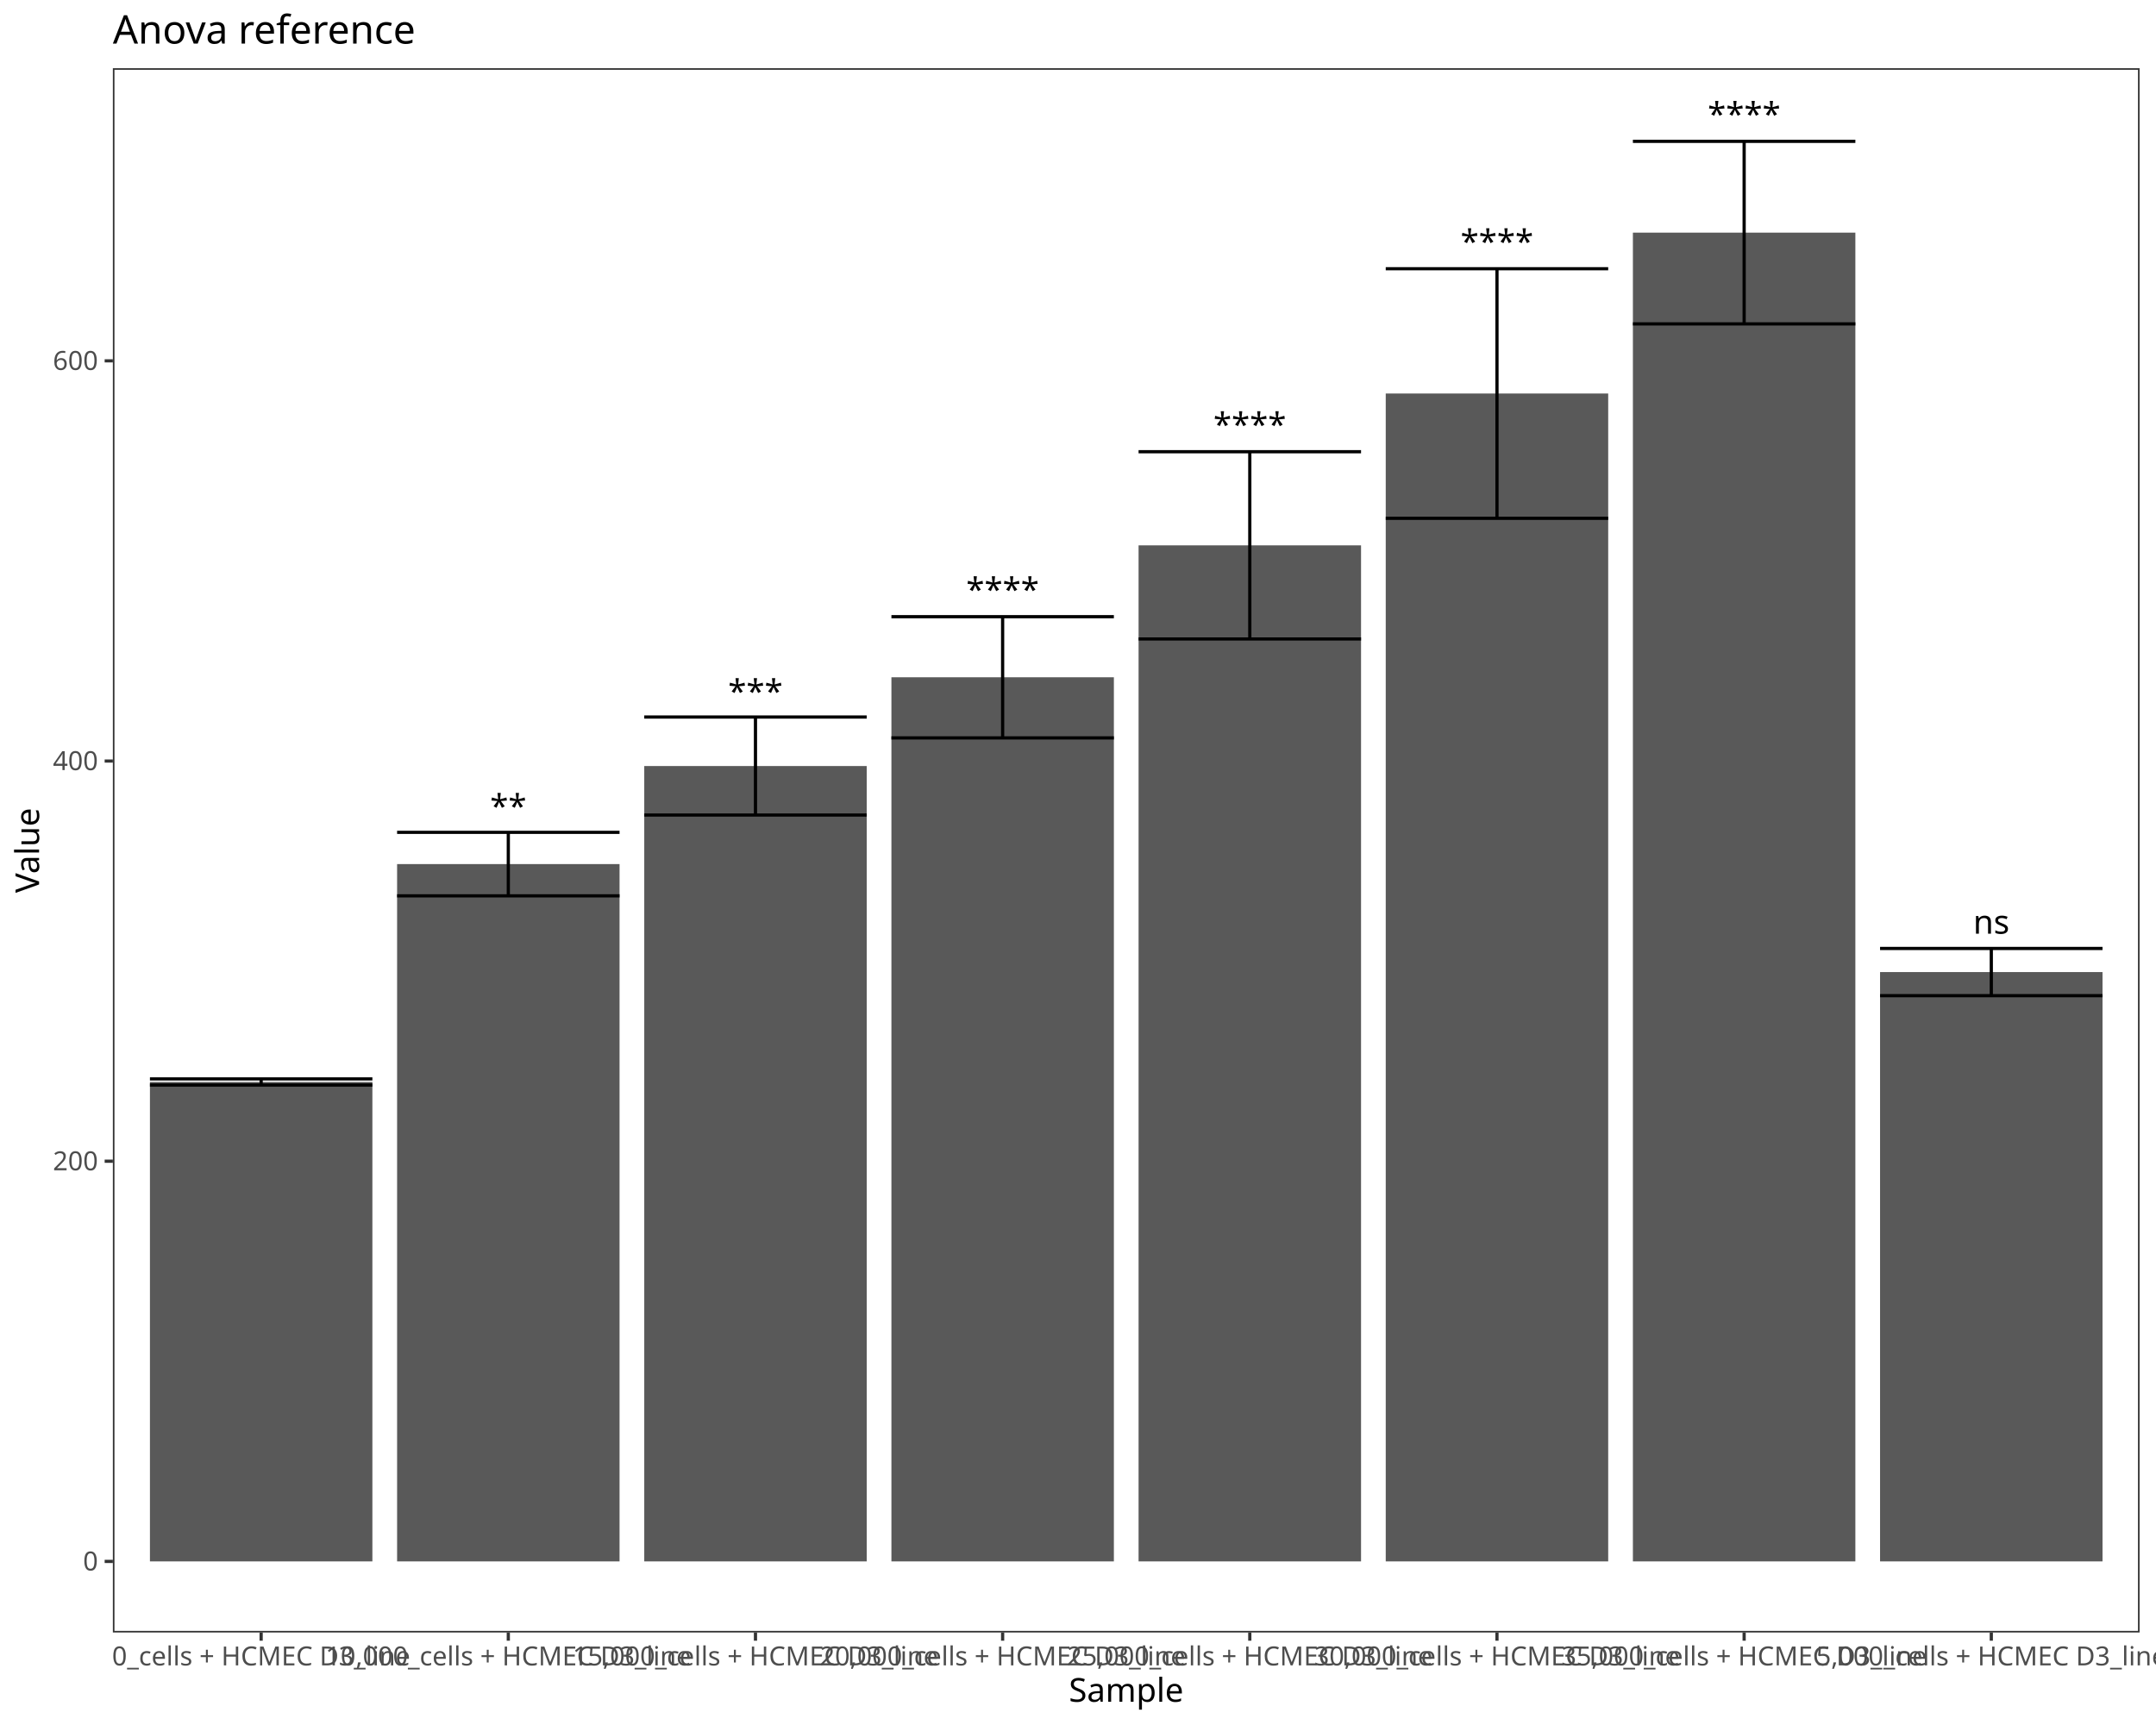
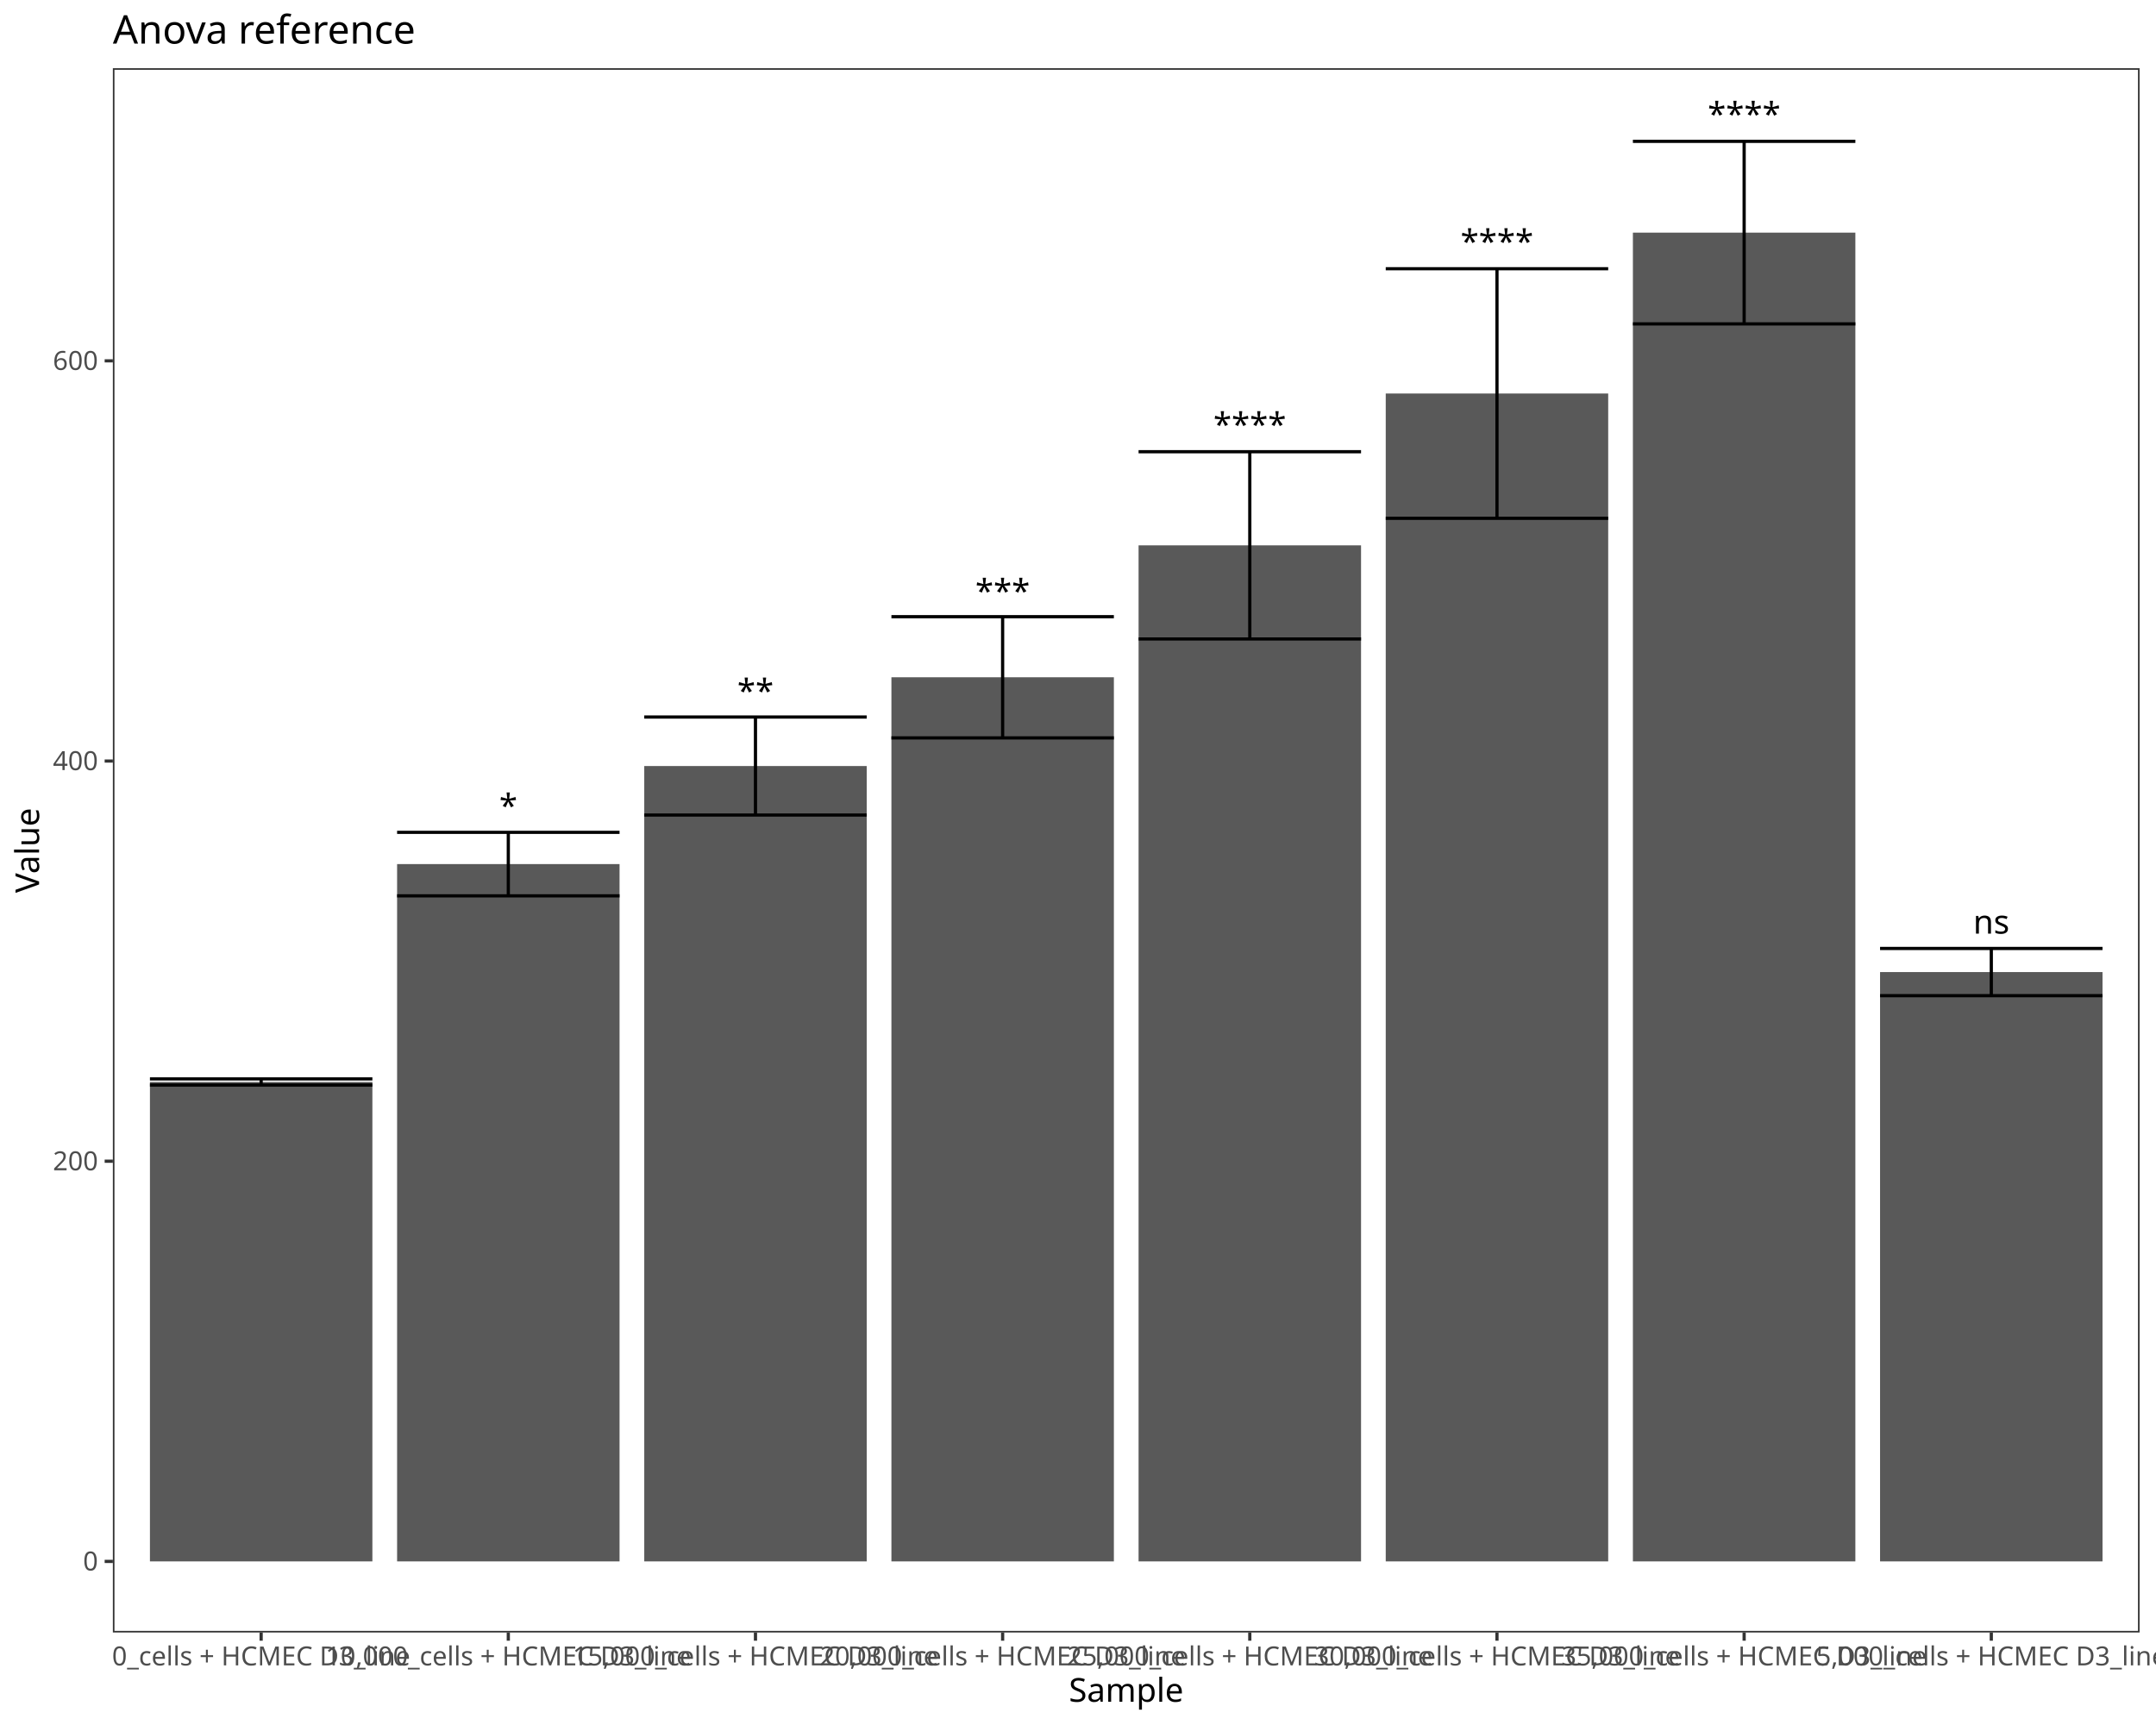
<svg xmlns="http://www.w3.org/2000/svg" class="svglite" data-engine-version="2.0" width="720.00pt" height="576.00pt" viewBox="0 0 720.00 576.00">
  <defs>
    <style type="text/css">
    .svglite line, .svglite polyline, .svglite polygon, .svglite path, .svglite rect, .svglite circle {
      fill: none;
      stroke: #000000;
      stroke-linecap: round;
      stroke-linejoin: round;
      stroke-miterlimit: 10.00;
    }
  </style>
  </defs>
  <rect width="100%" height="100%" style="stroke: none; fill: #FFFFFF;" />
  <defs>
    <clipPath id="cpMC4wMHw3MjAuMDB8MC4wMHw1NzYuMDA=">
      <rect x="0.00" y="0.00" width="720.00" height="576.00" />
    </clipPath>
  </defs>
  <g clip-path="url(#cpMC4wMHw3MjAuMDB8MC4wMHw1NzYuMDA=)">
    <rect x="0.00" y="0.00" width="720.00" height="576.00" style="stroke-width: 1.07; stroke: #FFFFFF; fill: #FFFFFF;" />
  </g>
  <defs>
    <clipPath id="cpMzcuNjl8NzE0LjUyfDIyLjc4fDU0NS4xMQ==">
      <rect x="37.69" y="22.78" width="676.83" height="522.33" />
    </clipPath>
  </defs>
  <g clip-path="url(#cpMzcuNjl8NzE0LjUyfDIyLjc4fDU0NS4xMQ==)">
    <rect x="37.69" y="22.78" width="676.83" height="522.33" style="stroke-width: 1.07; stroke: none; fill: #FFFFFF;" />
    <rect x="50.07" y="361.28" width="74.29" height="160.09" style="stroke-width: 1.07; stroke: none; stroke-linecap: butt; stroke-linejoin: miter; fill: #595959;" />
    <rect x="132.61" y="288.53" width="74.29" height="232.84" style="stroke-width: 1.07; stroke: none; stroke-linecap: butt; stroke-linejoin: miter; fill: #595959;" />
    <rect x="215.15" y="255.79" width="74.29" height="265.58" style="stroke-width: 1.07; stroke: none; stroke-linecap: butt; stroke-linejoin: miter; fill: #595959;" />
    <rect x="297.69" y="226.15" width="74.29" height="295.22" style="stroke-width: 1.07; stroke: none; stroke-linecap: butt; stroke-linejoin: miter; fill: #595959;" />
    <rect x="380.23" y="182.10" width="74.29" height="339.27" style="stroke-width: 1.07; stroke: none; stroke-linecap: butt; stroke-linejoin: miter; fill: #595959;" />
    <rect x="462.77" y="131.40" width="74.29" height="389.97" style="stroke-width: 1.07; stroke: none; stroke-linecap: butt; stroke-linejoin: miter; fill: #595959;" />
    <rect x="545.31" y="77.68" width="74.29" height="443.69" style="stroke-width: 1.07; stroke: none; stroke-linecap: butt; stroke-linejoin: miter; fill: #595959;" />
    <rect x="627.85" y="324.59" width="74.29" height="196.78" style="stroke-width: 1.07; stroke: none; stroke-linecap: butt; stroke-linejoin: miter; fill: #595959;" />
    <polyline points="50.07,360.26 124.36,360.26 " style="stroke-width: 1.07; stroke-linecap: butt;" />
    <polyline points="87.21,360.26 87.21,362.31 " style="stroke-width: 1.07; stroke-linecap: butt;" />
    <polyline points="50.07,362.31 124.36,362.31 " style="stroke-width: 1.07; stroke-linecap: butt;" />
    <polyline points="132.61,277.93 206.90,277.93 " style="stroke-width: 1.07; stroke-linecap: butt;" />
    <polyline points="169.75,277.93 169.75,299.14 " style="stroke-width: 1.07; stroke-linecap: butt;" />
    <polyline points="132.61,299.14 206.90,299.14 " style="stroke-width: 1.07; stroke-linecap: butt;" />
    <polyline points="215.15,239.43 289.44,239.43 " style="stroke-width: 1.07; stroke-linecap: butt;" />
    <polyline points="252.29,239.43 252.29,272.15 " style="stroke-width: 1.07; stroke-linecap: butt;" />
    <polyline points="215.15,272.15 289.44,272.15 " style="stroke-width: 1.07; stroke-linecap: butt;" />
    <polyline points="297.69,205.92 371.98,205.92 " style="stroke-width: 1.07; stroke-linecap: butt;" />
    <polyline points="334.83,205.92 334.83,246.39 " style="stroke-width: 1.07; stroke-linecap: butt;" />
    <polyline points="297.69,246.39 371.98,246.39 " style="stroke-width: 1.07; stroke-linecap: butt;" />
    <polyline points="380.23,150.84 454.52,150.84 " style="stroke-width: 1.07; stroke-linecap: butt;" />
    <polyline points="417.37,150.84 417.37,213.36 " style="stroke-width: 1.07; stroke-linecap: butt;" />
    <polyline points="380.23,213.36 454.52,213.36 " style="stroke-width: 1.07; stroke-linecap: butt;" />
    <polyline points="462.77,89.73 537.06,89.73 " style="stroke-width: 1.07; stroke-linecap: butt;" />
    <polyline points="499.92,89.73 499.92,173.07 " style="stroke-width: 1.07; stroke-linecap: butt;" />
    <polyline points="462.77,173.07 537.06,173.07 " style="stroke-width: 1.07; stroke-linecap: butt;" />
    <polyline points="545.31,47.19 619.60,47.19 " style="stroke-width: 1.07; stroke-linecap: butt;" />
    <polyline points="582.46,47.19 582.46,108.16 " style="stroke-width: 1.07; stroke-linecap: butt;" />
    <polyline points="545.31,108.16 619.60,108.16 " style="stroke-width: 1.07; stroke-linecap: butt;" />
    <polyline points="627.85,316.71 702.14,316.71 " style="stroke-width: 1.07; stroke-linecap: butt;" />
    <polyline points="665.00,316.71 665.00,332.46 " style="stroke-width: 1.07; stroke-linecap: butt;" />
    <polyline points="627.85,332.46 702.14,332.46 " style="stroke-width: 1.07; stroke-linecap: butt;" />
-     <text x="169.75" y="273.16" text-anchor="middle" style="font-size: 11.04px; font-family: sans;" textLength="8.60px" lengthAdjust="spacingAndGlyphs">**</text>
-     <text x="252.29" y="234.83" text-anchor="middle" style="font-size: 11.04px; font-family: sans;" textLength="12.90px" lengthAdjust="spacingAndGlyphs">***</text>
-     <text x="334.83" y="200.81" text-anchor="middle" style="font-size: 11.04px; font-family: sans;" textLength="17.20px" lengthAdjust="spacingAndGlyphs">****</text>
-     <text x="417.37" y="145.72" text-anchor="middle" style="font-size: 11.04px; font-family: sans;" textLength="17.20px" lengthAdjust="spacingAndGlyphs">****</text>
-     <text x="499.92" y="84.62" text-anchor="middle" style="font-size: 11.04px; font-family: sans;" textLength="17.20px" lengthAdjust="spacingAndGlyphs">****</text>
-     <text x="582.46" y="42.08" text-anchor="middle" style="font-size: 11.04px; font-family: sans;" textLength="17.20px" lengthAdjust="spacingAndGlyphs">****</text>
-     <text x="665.00" y="311.78" text-anchor="middle" style="font-size: 11.04px; font-family: sans;" textLength="11.66px" lengthAdjust="spacingAndGlyphs">ns</text>
+     <text x="169.75" y="273.00" text-anchor="middle" style="font-size: 11.04px; font-family: sans;" textLength="4.30px" lengthAdjust="spacingAndGlyphs">*</text>
+     <text x="252.29" y="234.65" text-anchor="middle" style="font-size: 11.04px; font-family: sans;" textLength="8.60px" lengthAdjust="spacingAndGlyphs">**</text>
+     <text x="334.83" y="201.32" text-anchor="middle" style="font-size: 11.04px; font-family: sans;" textLength="12.90px" lengthAdjust="spacingAndGlyphs">***</text>
+     <text x="417.37" y="145.70" text-anchor="middle" style="font-size: 11.04px; font-family: sans;" textLength="17.20px" lengthAdjust="spacingAndGlyphs">****</text>
+     <text x="499.92" y="84.59" text-anchor="middle" style="font-size: 11.04px; font-family: sans;" textLength="17.20px" lengthAdjust="spacingAndGlyphs">****</text>
+     <text x="582.46" y="42.05" text-anchor="middle" style="font-size: 11.04px; font-family: sans;" textLength="17.20px" lengthAdjust="spacingAndGlyphs">****</text>
+     <text x="665.00" y="311.75" text-anchor="middle" style="font-size: 11.04px; font-family: sans;" textLength="11.66px" lengthAdjust="spacingAndGlyphs">ns</text>
    <rect x="37.69" y="22.78" width="676.83" height="522.33" style="stroke-width: 1.07; stroke: #333333;" />
  </g>
  <g clip-path="url(#cpMC4wMHw3MjAuMDB8MC4wMHw1NzYuMDA=)">
    <text x="32.76" y="524.40" text-anchor="end" style="font-size: 8.80px; fill: #4D4D4D; font-family: sans;" textLength="4.89px" lengthAdjust="spacingAndGlyphs">0</text>
    <text x="32.76" y="390.77" text-anchor="end" style="font-size: 8.80px; fill: #4D4D4D; font-family: sans;" textLength="14.68px" lengthAdjust="spacingAndGlyphs">200</text>
    <text x="32.76" y="257.15" text-anchor="end" style="font-size: 8.80px; fill: #4D4D4D; font-family: sans;" textLength="14.68px" lengthAdjust="spacingAndGlyphs">400</text>
    <text x="32.76" y="123.52" text-anchor="end" style="font-size: 8.80px; fill: #4D4D4D; font-family: sans;" textLength="14.68px" lengthAdjust="spacingAndGlyphs">600</text>
    <polyline points="34.95,521.37 37.69,521.37 " style="stroke-width: 1.07; stroke: #333333; stroke-linecap: butt;" />
    <polyline points="34.95,387.74 37.69,387.74 " style="stroke-width: 1.07; stroke: #333333; stroke-linecap: butt;" />
    <polyline points="34.95,254.12 37.69,254.12 " style="stroke-width: 1.07; stroke: #333333; stroke-linecap: butt;" />
    <polyline points="34.95,120.49 37.69,120.49 " style="stroke-width: 1.07; stroke: #333333; stroke-linecap: butt;" />
    <polyline points="87.21,547.85 87.21,545.11 " style="stroke-width: 1.07; stroke: #333333; stroke-linecap: butt;" />
    <polyline points="169.75,547.85 169.75,545.11 " style="stroke-width: 1.07; stroke: #333333; stroke-linecap: butt;" />
    <polyline points="252.29,547.85 252.29,545.11 " style="stroke-width: 1.07; stroke: #333333; stroke-linecap: butt;" />
    <polyline points="334.83,547.85 334.83,545.11 " style="stroke-width: 1.07; stroke: #333333; stroke-linecap: butt;" />
    <polyline points="417.37,547.85 417.37,545.11 " style="stroke-width: 1.07; stroke: #333333; stroke-linecap: butt;" />
    <polyline points="499.92,547.85 499.92,545.11 " style="stroke-width: 1.07; stroke: #333333; stroke-linecap: butt;" />
    <polyline points="582.46,547.85 582.46,545.11 " style="stroke-width: 1.07; stroke: #333333; stroke-linecap: butt;" />
    <polyline points="665.00,547.85 665.00,545.11 " style="stroke-width: 1.07; stroke: #333333; stroke-linecap: butt;" />
    <text x="87.21" y="556.10" text-anchor="middle" style="font-size: 8.80px; fill: #4D4D4D; font-family: sans;" textLength="101.99px" lengthAdjust="spacingAndGlyphs">0_cells + HCMEC D3_line</text>
    <text x="169.75" y="556.10" text-anchor="middle" style="font-size: 8.80px; fill: #4D4D4D; font-family: sans;" textLength="124.02px" lengthAdjust="spacingAndGlyphs">10,000_cells + HCMEC D3_line</text>
    <text x="252.29" y="556.10" text-anchor="middle" style="font-size: 8.80px; fill: #4D4D4D; font-family: sans;" textLength="124.02px" lengthAdjust="spacingAndGlyphs">15,000_cells + HCMEC D3_line</text>
    <text x="334.83" y="556.10" text-anchor="middle" style="font-size: 8.80px; fill: #4D4D4D; font-family: sans;" textLength="124.02px" lengthAdjust="spacingAndGlyphs">20,000_cells + HCMEC D3_line</text>
    <text x="417.37" y="556.10" text-anchor="middle" style="font-size: 8.80px; fill: #4D4D4D; font-family: sans;" textLength="124.02px" lengthAdjust="spacingAndGlyphs">25,000_cells + HCMEC D3_line</text>
    <text x="499.92" y="556.10" text-anchor="middle" style="font-size: 8.80px; fill: #4D4D4D; font-family: sans;" textLength="124.02px" lengthAdjust="spacingAndGlyphs">30,000_cells + HCMEC D3_line</text>
    <text x="582.46" y="556.10" text-anchor="middle" style="font-size: 8.80px; fill: #4D4D4D; font-family: sans;" textLength="124.02px" lengthAdjust="spacingAndGlyphs">35,000_cells + HCMEC D3_line</text>
    <text x="665.00" y="556.10" text-anchor="middle" style="font-size: 8.80px; fill: #4D4D4D; font-family: sans;" textLength="119.12px" lengthAdjust="spacingAndGlyphs">5,000_cells + HCMEC D3_line</text>
    <text x="376.10" y="568.24" text-anchor="middle" style="font-size: 11.00px; font-family: sans;" textLength="37.30px" lengthAdjust="spacingAndGlyphs">Sample</text>
    <text transform="translate(13.05,283.95) rotate(-90)" text-anchor="middle" style="font-size: 11.00px; font-family: sans;" textLength="28.14px" lengthAdjust="spacingAndGlyphs">Value</text>
    <text x="37.69" y="14.56" style="font-size: 13.20px; font-family: sans;" textLength="96.88px" lengthAdjust="spacingAndGlyphs">Anova reference</text>
  </g>
</svg>
